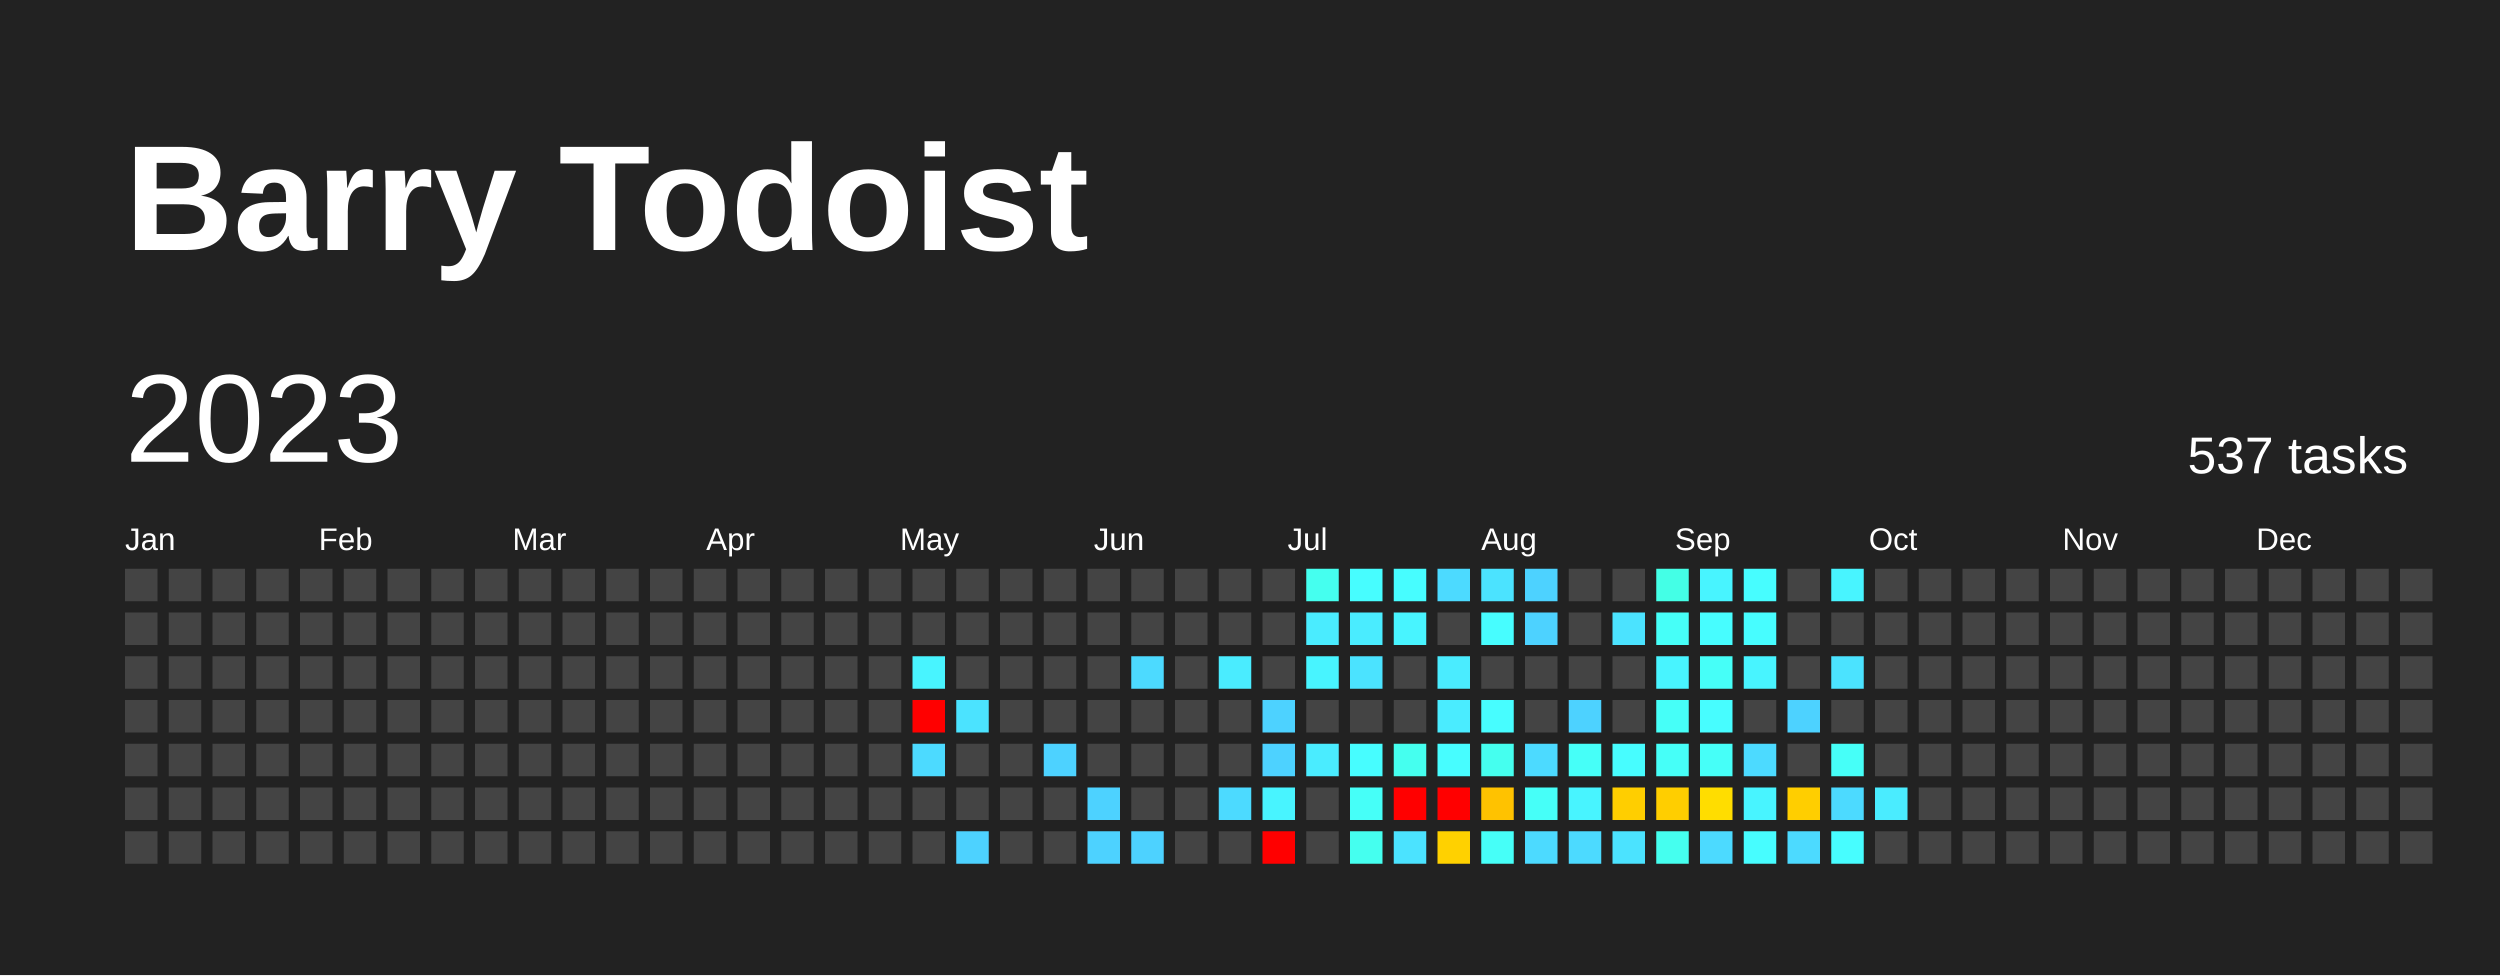
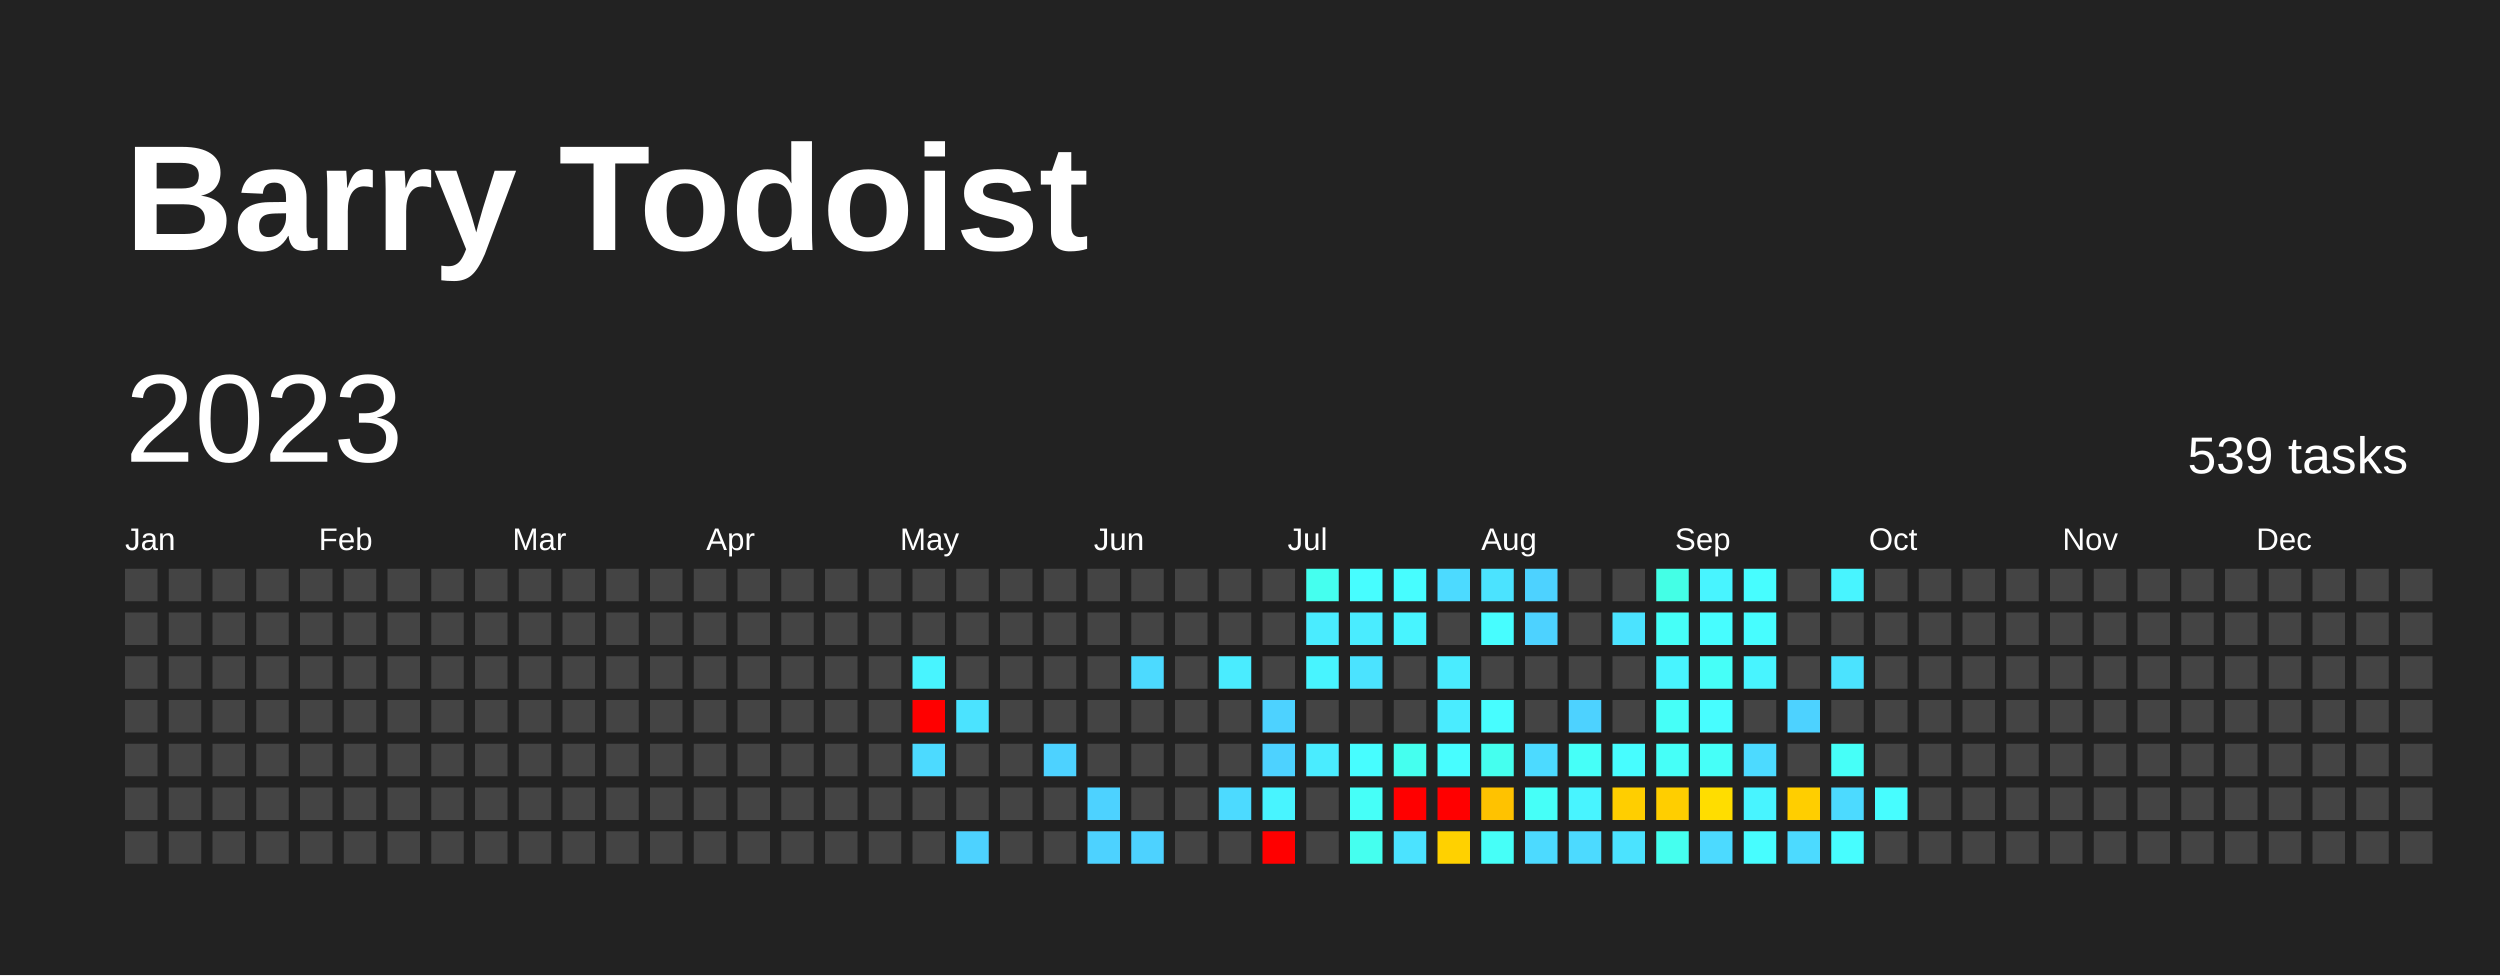
<svg xmlns="http://www.w3.org/2000/svg" baseProfile="full" height="78mm" version="1.1" viewBox="0,0,200,78" width="200mm">
  <defs />
  <rect fill="#222222" height="78" width="200" x="0" y="0" />
  <text fill="#FFFFFF" style="font-size:12px; font-family:Arial; font-weight:bold;" x="10" y="20">Barry Todoist</text>
  <text dominant-baseline="hanging" fill="#FFFFFF" style="font-size:10.0px; font-family:Arial;" x="10" y="30">2023</text>
-   <text dominant-baseline="hanging" fill="#FFFFFF" style="font-size:4.125px; font-family:Arial;" x="175" y="35">537 tasks</text>
+   <text dominant-baseline="hanging" fill="#FFFFFF" style="font-size:4.125px; font-family:Arial;" x="175" y="35">539 tasks</text>
  <text fill="#FFFFFF" style="font-size:2.5px; font-family:Arial" x="10.0" y="44">Jan</text>
  <text fill="#FFFFFF" style="font-size:2.5px; font-family:Arial" x="25.5" y="44">Feb</text>
  <text fill="#FFFFFF" style="font-size:2.5px; font-family:Arial" x="41.0" y="44">Mar</text>
  <text fill="#FFFFFF" style="font-size:2.5px; font-family:Arial" x="56.5" y="44">Apr</text>
  <text fill="#FFFFFF" style="font-size:2.5px; font-family:Arial" x="72.0" y="44">May</text>
  <text fill="#FFFFFF" style="font-size:2.5px; font-family:Arial" x="87.5" y="44">Jun</text>
  <text fill="#FFFFFF" style="font-size:2.5px; font-family:Arial" x="103.0" y="44">Jul</text>
  <text fill="#FFFFFF" style="font-size:2.5px; font-family:Arial" x="118.5" y="44">Aug</text>
  <text fill="#FFFFFF" style="font-size:2.5px; font-family:Arial" x="134.0" y="44">Sep</text>
  <text fill="#FFFFFF" style="font-size:2.5px; font-family:Arial" x="149.5" y="44">Oct</text>
  <text fill="#FFFFFF" style="font-size:2.5px; font-family:Arial" x="165.0" y="44">Nov</text>
  <text fill="#FFFFFF" style="font-size:2.5px; font-family:Arial" x="180.5" y="44">Dec</text>
  <rect fill="#444444" height="2.6" width="2.6" x="10.0" y="45.5" />
  <rect fill="#444444" height="2.6" width="2.6" x="10.0" y="49.0" />
  <rect fill="#444444" height="2.6" width="2.6" x="10.0" y="52.5" />
  <rect fill="#444444" height="2.6" width="2.6" x="10.0" y="56.0" />
  <rect fill="#444444" height="2.6" width="2.6" x="10.0" y="59.5" />
  <rect fill="#444444" height="2.6" width="2.6" x="10.0" y="63.0" />
  <rect fill="#444444" height="2.6" width="2.6" x="10.0" y="66.5" />
  <rect fill="#444444" height="2.6" width="2.6" x="13.5" y="45.5" />
  <rect fill="#444444" height="2.6" width="2.6" x="13.5" y="49.0" />
  <rect fill="#444444" height="2.6" width="2.6" x="13.5" y="52.5" />
  <rect fill="#444444" height="2.6" width="2.6" x="13.5" y="56.0" />
  <rect fill="#444444" height="2.6" width="2.6" x="13.5" y="59.5" />
  <rect fill="#444444" height="2.6" width="2.6" x="13.5" y="63.0" />
  <rect fill="#444444" height="2.6" width="2.6" x="13.5" y="66.5" />
  <rect fill="#444444" height="2.6" width="2.6" x="17.0" y="45.5" />
  <rect fill="#444444" height="2.6" width="2.6" x="17.0" y="49.0" />
  <rect fill="#444444" height="2.6" width="2.6" x="17.0" y="52.5" />
  <rect fill="#444444" height="2.6" width="2.6" x="17.0" y="56.0" />
  <rect fill="#444444" height="2.6" width="2.6" x="17.0" y="59.5" />
  <rect fill="#444444" height="2.6" width="2.6" x="17.0" y="63.0" />
  <rect fill="#444444" height="2.6" width="2.6" x="17.0" y="66.5" />
  <rect fill="#444444" height="2.6" width="2.6" x="20.5" y="45.5" />
  <rect fill="#444444" height="2.6" width="2.6" x="20.5" y="49.0" />
  <rect fill="#444444" height="2.6" width="2.6" x="20.5" y="52.5" />
  <rect fill="#444444" height="2.6" width="2.6" x="20.5" y="56.0" />
  <rect fill="#444444" height="2.6" width="2.6" x="20.5" y="59.5" />
  <rect fill="#444444" height="2.6" width="2.6" x="20.5" y="63.0" />
  <rect fill="#444444" height="2.6" width="2.6" x="20.5" y="66.5" />
  <rect fill="#444444" height="2.6" width="2.6" x="24.0" y="45.5" />
  <rect fill="#444444" height="2.6" width="2.6" x="24.0" y="49.0" />
  <rect fill="#444444" height="2.6" width="2.6" x="24.0" y="52.5" />
  <rect fill="#444444" height="2.6" width="2.6" x="24.0" y="56.0" />
  <rect fill="#444444" height="2.6" width="2.6" x="24.0" y="59.5" />
  <rect fill="#444444" height="2.6" width="2.6" x="24.0" y="63.0" />
  <rect fill="#444444" height="2.6" width="2.6" x="24.0" y="66.5" />
  <rect fill="#444444" height="2.6" width="2.6" x="27.5" y="45.5" />
  <rect fill="#444444" height="2.6" width="2.6" x="27.5" y="49.0" />
  <rect fill="#444444" height="2.6" width="2.6" x="27.5" y="52.5" />
  <rect fill="#444444" height="2.6" width="2.6" x="27.5" y="56.0" />
  <rect fill="#444444" height="2.6" width="2.6" x="27.5" y="59.5" />
  <rect fill="#444444" height="2.6" width="2.6" x="27.5" y="63.0" />
  <rect fill="#444444" height="2.6" width="2.6" x="27.5" y="66.5" />
  <rect fill="#444444" height="2.6" width="2.6" x="31.0" y="45.5" />
  <rect fill="#444444" height="2.6" width="2.6" x="31.0" y="49.0" />
  <rect fill="#444444" height="2.6" width="2.6" x="31.0" y="52.5" />
  <rect fill="#444444" height="2.6" width="2.6" x="31.0" y="56.0" />
  <rect fill="#444444" height="2.6" width="2.6" x="31.0" y="59.5" />
  <rect fill="#444444" height="2.6" width="2.6" x="31.0" y="63.0" />
  <rect fill="#444444" height="2.6" width="2.6" x="31.0" y="66.5" />
  <rect fill="#444444" height="2.6" width="2.6" x="34.5" y="45.5" />
  <rect fill="#444444" height="2.6" width="2.6" x="34.5" y="49.0" />
  <rect fill="#444444" height="2.6" width="2.6" x="34.5" y="52.5" />
  <rect fill="#444444" height="2.6" width="2.6" x="34.5" y="56.0" />
  <rect fill="#444444" height="2.6" width="2.6" x="34.5" y="59.5" />
  <rect fill="#444444" height="2.6" width="2.6" x="34.5" y="63.0" />
  <rect fill="#444444" height="2.6" width="2.6" x="34.5" y="66.5" />
  <rect fill="#444444" height="2.6" width="2.6" x="38.0" y="45.5" />
  <rect fill="#444444" height="2.6" width="2.6" x="38.0" y="49.0" />
  <rect fill="#444444" height="2.6" width="2.6" x="38.0" y="52.5" />
  <rect fill="#444444" height="2.6" width="2.6" x="38.0" y="56.0" />
  <rect fill="#444444" height="2.6" width="2.6" x="38.0" y="59.5" />
  <rect fill="#444444" height="2.6" width="2.6" x="38.0" y="63.0" />
  <rect fill="#444444" height="2.6" width="2.6" x="38.0" y="66.5" />
  <rect fill="#444444" height="2.6" width="2.6" x="41.5" y="45.5" />
  <rect fill="#444444" height="2.6" width="2.6" x="41.5" y="49.0" />
  <rect fill="#444444" height="2.6" width="2.6" x="41.5" y="52.5" />
  <rect fill="#444444" height="2.6" width="2.6" x="41.5" y="56.0" />
  <rect fill="#444444" height="2.6" width="2.6" x="41.5" y="59.5" />
  <rect fill="#444444" height="2.6" width="2.6" x="41.5" y="63.0" />
  <rect fill="#444444" height="2.6" width="2.6" x="41.5" y="66.5" />
  <rect fill="#444444" height="2.6" width="2.6" x="45.0" y="45.5" />
  <rect fill="#444444" height="2.6" width="2.6" x="45.0" y="49.0" />
  <rect fill="#444444" height="2.6" width="2.6" x="45.0" y="52.5" />
  <rect fill="#444444" height="2.6" width="2.6" x="45.0" y="56.0" />
  <rect fill="#444444" height="2.6" width="2.6" x="45.0" y="59.5" />
  <rect fill="#444444" height="2.6" width="2.6" x="45.0" y="63.0" />
  <rect fill="#444444" height="2.6" width="2.6" x="45.0" y="66.5" />
  <rect fill="#444444" height="2.6" width="2.6" x="48.5" y="45.5" />
  <rect fill="#444444" height="2.6" width="2.6" x="48.5" y="49.0" />
  <rect fill="#444444" height="2.6" width="2.6" x="48.5" y="52.5" />
  <rect fill="#444444" height="2.6" width="2.6" x="48.5" y="56.0" />
  <rect fill="#444444" height="2.6" width="2.6" x="48.5" y="59.5" />
  <rect fill="#444444" height="2.6" width="2.6" x="48.5" y="63.0" />
  <rect fill="#444444" height="2.6" width="2.6" x="48.5" y="66.5" />
  <rect fill="#444444" height="2.6" width="2.6" x="52.0" y="45.5" />
  <rect fill="#444444" height="2.6" width="2.6" x="52.0" y="49.0" />
  <rect fill="#444444" height="2.6" width="2.6" x="52.0" y="52.5" />
  <rect fill="#444444" height="2.6" width="2.6" x="52.0" y="56.0" />
  <rect fill="#444444" height="2.6" width="2.6" x="52.0" y="59.5" />
  <rect fill="#444444" height="2.6" width="2.6" x="52.0" y="63.0" />
  <rect fill="#444444" height="2.6" width="2.6" x="52.0" y="66.5" />
  <rect fill="#444444" height="2.6" width="2.6" x="55.5" y="45.5" />
  <rect fill="#444444" height="2.6" width="2.6" x="55.5" y="49.0" />
  <rect fill="#444444" height="2.6" width="2.6" x="55.5" y="52.5" />
  <rect fill="#444444" height="2.6" width="2.6" x="55.5" y="56.0" />
  <rect fill="#444444" height="2.6" width="2.6" x="55.5" y="59.5" />
  <rect fill="#444444" height="2.6" width="2.6" x="55.5" y="63.0" />
  <rect fill="#444444" height="2.6" width="2.6" x="55.5" y="66.5" />
  <rect fill="#444444" height="2.6" width="2.6" x="59.0" y="45.5" />
  <rect fill="#444444" height="2.6" width="2.6" x="59.0" y="49.0" />
  <rect fill="#444444" height="2.6" width="2.6" x="59.0" y="52.5" />
  <rect fill="#444444" height="2.6" width="2.6" x="59.0" y="56.0" />
  <rect fill="#444444" height="2.6" width="2.6" x="59.0" y="59.5" />
  <rect fill="#444444" height="2.6" width="2.6" x="59.0" y="63.0" />
  <rect fill="#444444" height="2.6" width="2.6" x="59.0" y="66.5" />
  <rect fill="#444444" height="2.6" width="2.6" x="62.5" y="45.5" />
  <rect fill="#444444" height="2.6" width="2.6" x="62.5" y="49.0" />
  <rect fill="#444444" height="2.6" width="2.6" x="62.5" y="52.5" />
  <rect fill="#444444" height="2.6" width="2.6" x="62.5" y="56.0" />
  <rect fill="#444444" height="2.6" width="2.6" x="62.5" y="59.5" />
  <rect fill="#444444" height="2.6" width="2.6" x="62.5" y="63.0" />
  <rect fill="#444444" height="2.6" width="2.6" x="62.5" y="66.5" />
  <rect fill="#444444" height="2.6" width="2.6" x="66.0" y="45.5" />
  <rect fill="#444444" height="2.6" width="2.6" x="66.0" y="49.0" />
  <rect fill="#444444" height="2.6" width="2.6" x="66.0" y="52.5" />
  <rect fill="#444444" height="2.6" width="2.6" x="66.0" y="56.0" />
  <rect fill="#444444" height="2.6" width="2.6" x="66.0" y="59.5" />
  <rect fill="#444444" height="2.6" width="2.6" x="66.0" y="63.0" />
  <rect fill="#444444" height="2.6" width="2.6" x="66.0" y="66.5" />
  <rect fill="#444444" height="2.6" width="2.6" x="69.5" y="45.5" />
  <rect fill="#444444" height="2.6" width="2.6" x="69.5" y="49.0" />
  <rect fill="#444444" height="2.6" width="2.6" x="69.5" y="52.5" />
  <rect fill="#444444" height="2.6" width="2.6" x="69.5" y="56.0" />
  <rect fill="#444444" height="2.6" width="2.6" x="69.5" y="59.5" />
  <rect fill="#444444" height="2.6" width="2.6" x="69.5" y="63.0" />
  <rect fill="#444444" height="2.6" width="2.6" x="69.5" y="66.5" />
  <rect fill="#444444" height="2.6" width="2.6" x="73.0" y="45.5" />
  <rect fill="#444444" height="2.6" width="2.6" x="73.0" y="49.0" />
  <rect fill="#48f4ff" height="2.6" width="2.6" x="73.0" y="52.5" />
  <rect fill="red" height="2.6" width="2.6" x="73.0" y="56.0" />
  <rect fill="#4cdaff" height="2.6" width="2.6" x="73.0" y="59.5" />
  <rect fill="#444444" height="2.6" width="2.6" x="73.0" y="63.0" />
  <rect fill="#444444" height="2.6" width="2.6" x="73.0" y="66.5" />
  <rect fill="#444444" height="2.6" width="2.6" x="76.5" y="45.5" />
  <rect fill="#444444" height="2.6" width="2.6" x="76.5" y="49.0" />
  <rect fill="#444444" height="2.6" width="2.6" x="76.5" y="52.5" />
  <rect fill="#4be3ff" height="2.6" width="2.6" x="76.5" y="56.0" />
  <rect fill="#444444" height="2.6" width="2.6" x="76.5" y="59.5" />
  <rect fill="#444444" height="2.6" width="2.6" x="76.5" y="63.0" />
  <rect fill="#4dd2ff" height="2.6" width="2.6" x="76.5" y="66.5" />
  <rect fill="#444444" height="2.6" width="2.6" x="80.0" y="45.5" />
  <rect fill="#444444" height="2.6" width="2.6" x="80.0" y="49.0" />
  <rect fill="#444444" height="2.6" width="2.6" x="80.0" y="52.5" />
  <rect fill="#444444" height="2.6" width="2.6" x="80.0" y="56.0" />
  <rect fill="#444444" height="2.6" width="2.6" x="80.0" y="59.5" />
  <rect fill="#444444" height="2.6" width="2.6" x="80.0" y="63.0" />
  <rect fill="#444444" height="2.6" width="2.6" x="80.0" y="66.5" />
  <rect fill="#444444" height="2.6" width="2.6" x="83.5" y="45.5" />
  <rect fill="#444444" height="2.6" width="2.6" x="83.5" y="49.0" />
  <rect fill="#444444" height="2.6" width="2.6" x="83.5" y="52.5" />
  <rect fill="#444444" height="2.6" width="2.6" x="83.5" y="56.0" />
  <rect fill="#4dd2ff" height="2.6" width="2.6" x="83.5" y="59.5" />
  <rect fill="#444444" height="2.6" width="2.6" x="83.5" y="63.0" />
  <rect fill="#444444" height="2.6" width="2.6" x="83.5" y="66.5" />
  <rect fill="#444444" height="2.6" width="2.6" x="87.0" y="45.5" />
  <rect fill="#444444" height="2.6" width="2.6" x="87.0" y="49.0" />
  <rect fill="#444444" height="2.6" width="2.6" x="87.0" y="52.5" />
  <rect fill="#444444" height="2.6" width="2.6" x="87.0" y="56.0" />
  <rect fill="#444444" height="2.6" width="2.6" x="87.0" y="59.5" />
  <rect fill="#4dd2ff" height="2.6" width="2.6" x="87.0" y="63.0" />
  <rect fill="#4dd2ff" height="2.6" width="2.6" x="87.0" y="66.5" />
  <rect fill="#444444" height="2.6" width="2.6" x="90.5" y="45.5" />
  <rect fill="#444444" height="2.6" width="2.6" x="90.5" y="49.0" />
  <rect fill="#4cdaff" height="2.6" width="2.6" x="90.5" y="52.5" />
  <rect fill="#444444" height="2.6" width="2.6" x="90.5" y="56.0" />
  <rect fill="#444444" height="2.6" width="2.6" x="90.5" y="59.5" />
  <rect fill="#444444" height="2.6" width="2.6" x="90.5" y="63.0" />
  <rect fill="#4dd2ff" height="2.6" width="2.6" x="90.5" y="66.5" />
  <rect fill="#444444" height="2.6" width="2.6" x="94.0" y="45.5" />
  <rect fill="#444444" height="2.6" width="2.6" x="94.0" y="49.0" />
  <rect fill="#444444" height="2.6" width="2.6" x="94.0" y="52.5" />
  <rect fill="#444444" height="2.6" width="2.6" x="94.0" y="56.0" />
  <rect fill="#444444" height="2.6" width="2.6" x="94.0" y="59.5" />
  <rect fill="#444444" height="2.6" width="2.6" x="94.0" y="63.0" />
  <rect fill="#444444" height="2.6" width="2.6" x="94.0" y="66.5" />
  <rect fill="#444444" height="2.6" width="2.6" x="97.5" y="45.5" />
  <rect fill="#444444" height="2.6" width="2.6" x="97.5" y="49.0" />
  <rect fill="#4aecff" height="2.6" width="2.6" x="97.5" y="52.5" />
  <rect fill="#444444" height="2.6" width="2.6" x="97.5" y="56.0" />
  <rect fill="#444444" height="2.6" width="2.6" x="97.5" y="59.5" />
  <rect fill="#4cdaff" height="2.6" width="2.6" x="97.5" y="63.0" />
  <rect fill="#444444" height="2.6" width="2.6" x="97.5" y="66.5" />
  <rect fill="#444444" height="2.6" width="2.6" x="101.0" y="45.5" />
  <rect fill="#444444" height="2.6" width="2.6" x="101.0" y="49.0" />
  <rect fill="#444444" height="2.6" width="2.6" x="101.0" y="52.5" />
  <rect fill="#4dd2ff" height="2.6" width="2.6" x="101.0" y="56.0" />
  <rect fill="#4dd2ff" height="2.6" width="2.6" x="101.0" y="59.5" />
  <rect fill="#48f4ff" height="2.6" width="2.6" x="101.0" y="63.0" />
  <rect fill="red" height="2.6" width="2.6" x="101.0" y="66.5" />
  <rect fill="#45ffef" height="2.6" width="2.6" x="104.5" y="45.5" />
  <rect fill="#4aecff" height="2.6" width="2.6" x="104.5" y="49.0" />
  <rect fill="#48f4ff" height="2.6" width="2.6" x="104.5" y="52.5" />
  <rect fill="#444444" height="2.6" width="2.6" x="104.5" y="56.0" />
  <rect fill="#4aecff" height="2.6" width="2.6" x="104.5" y="59.5" />
  <rect fill="#444444" height="2.6" width="2.6" x="104.5" y="63.0" />
  <rect fill="#444444" height="2.6" width="2.6" x="104.5" y="66.5" />
  <rect fill="#47fdff" height="2.6" width="2.6" x="108.0" y="45.5" />
  <rect fill="#4aecff" height="2.6" width="2.6" x="108.0" y="49.0" />
  <rect fill="#4be3ff" height="2.6" width="2.6" x="108.0" y="52.5" />
  <rect fill="#444444" height="2.6" width="2.6" x="108.0" y="56.0" />
  <rect fill="#47fdff" height="2.6" width="2.6" x="108.0" y="59.5" />
  <rect fill="#46fff8" height="2.6" width="2.6" x="108.0" y="63.0" />
  <rect fill="#45ffef" height="2.6" width="2.6" x="108.0" y="66.5" />
  <rect fill="#47fdff" height="2.6" width="2.6" x="111.5" y="45.5" />
  <rect fill="#48f4ff" height="2.6" width="2.6" x="111.5" y="49.0" />
  <rect fill="#444444" height="2.6" width="2.6" x="111.5" y="52.5" />
  <rect fill="#444444" height="2.6" width="2.6" x="111.5" y="56.0" />
  <rect fill="#45ffef" height="2.6" width="2.6" x="111.5" y="59.5" />
  <rect fill="red" height="2.6" width="2.6" x="111.5" y="63.0" />
  <rect fill="#4be3ff" height="2.6" width="2.6" x="111.5" y="66.5" />
  <rect fill="#4cdaff" height="2.6" width="2.6" x="115.0" y="45.5" />
  <rect fill="#444444" height="2.6" width="2.6" x="115.0" y="49.0" />
  <rect fill="#4aecff" height="2.6" width="2.6" x="115.0" y="52.5" />
  <rect fill="#4aecff" height="2.6" width="2.6" x="115.0" y="56.0" />
  <rect fill="#47fdff" height="2.6" width="2.6" x="115.0" y="59.5" />
  <rect fill="red" height="2.6" width="2.6" x="115.0" y="63.0" />
  <rect fill="#ffd100" height="2.6" width="2.6" x="115.0" y="66.5" />
  <rect fill="#4be3ff" height="2.6" width="2.6" x="118.5" y="45.5" />
  <rect fill="#47fdff" height="2.6" width="2.6" x="118.5" y="49.0" />
  <rect fill="#444444" height="2.6" width="2.6" x="118.5" y="52.5" />
  <rect fill="#47fdff" height="2.6" width="2.6" x="118.5" y="56.0" />
  <rect fill="#45ffef" height="2.6" width="2.6" x="118.5" y="59.5" />
  <rect fill="#ffc200" height="2.6" width="2.6" x="118.5" y="63.0" />
  <rect fill="#46fff8" height="2.6" width="2.6" x="118.5" y="66.5" />
  <rect fill="#4dd2ff" height="2.6" width="2.6" x="122.0" y="45.5" />
  <rect fill="#4dd2ff" height="2.6" width="2.6" x="122.0" y="49.0" />
  <rect fill="#444444" height="2.6" width="2.6" x="122.0" y="52.5" />
  <rect fill="#444444" height="2.6" width="2.6" x="122.0" y="56.0" />
  <rect fill="#4cdaff" height="2.6" width="2.6" x="122.0" y="59.5" />
  <rect fill="#46fff8" height="2.6" width="2.6" x="122.0" y="63.0" />
  <rect fill="#4cdaff" height="2.6" width="2.6" x="122.0" y="66.5" />
  <rect fill="#444444" height="2.6" width="2.6" x="125.5" y="45.5" />
  <rect fill="#444444" height="2.6" width="2.6" x="125.5" y="49.0" />
  <rect fill="#444444" height="2.6" width="2.6" x="125.5" y="52.5" />
  <rect fill="#4dd2ff" height="2.6" width="2.6" x="125.5" y="56.0" />
  <rect fill="#46fff8" height="2.6" width="2.6" x="125.5" y="59.5" />
  <rect fill="#48f4ff" height="2.6" width="2.6" x="125.5" y="63.0" />
  <rect fill="#4cdaff" height="2.6" width="2.6" x="125.5" y="66.5" />
  <rect fill="#444444" height="2.6" width="2.6" x="129.0" y="45.5" />
  <rect fill="#4be3ff" height="2.6" width="2.6" x="129.0" y="49.0" />
  <rect fill="#444444" height="2.6" width="2.6" x="129.0" y="52.5" />
  <rect fill="#444444" height="2.6" width="2.6" x="129.0" y="56.0" />
  <rect fill="#47fdff" height="2.6" width="2.6" x="129.0" y="59.5" />
  <rect fill="#ffce00" height="2.6" width="2.6" x="129.0" y="63.0" />
  <rect fill="#4be3ff" height="2.6" width="2.6" x="129.0" y="66.5" />
  <rect fill="#44ffe6" height="2.6" width="2.6" x="132.5" y="45.5" />
  <rect fill="#46fff8" height="2.6" width="2.6" x="132.5" y="49.0" />
  <rect fill="#48f4ff" height="2.6" width="2.6" x="132.5" y="52.5" />
  <rect fill="#46fff8" height="2.6" width="2.6" x="132.5" y="56.0" />
  <rect fill="#46fff8" height="2.6" width="2.6" x="132.5" y="59.5" />
  <rect fill="#ffce00" height="2.6" width="2.6" x="132.5" y="63.0" />
  <rect fill="#45ffef" height="2.6" width="2.6" x="132.5" y="66.5" />
  <rect fill="#48f4ff" height="2.6" width="2.6" x="136.0" y="45.5" />
  <rect fill="#47fdff" height="2.6" width="2.6" x="136.0" y="49.0" />
  <rect fill="#46fff8" height="2.6" width="2.6" x="136.0" y="52.5" />
  <rect fill="#47fdff" height="2.6" width="2.6" x="136.0" y="56.0" />
  <rect fill="#46fff8" height="2.6" width="2.6" x="136.0" y="59.5" />
  <rect fill="#ffdd00" height="2.6" width="2.6" x="136.0" y="63.0" />
  <rect fill="#4cdaff" height="2.6" width="2.6" x="136.0" y="66.5" />
  <rect fill="#47fdff" height="2.6" width="2.6" x="139.5" y="45.5" />
  <rect fill="#47fdff" height="2.6" width="2.6" x="139.5" y="49.0" />
  <rect fill="#48f4ff" height="2.6" width="2.6" x="139.5" y="52.5" />
  <rect fill="#444444" height="2.6" width="2.6" x="139.5" y="56.0" />
  <rect fill="#4cdaff" height="2.6" width="2.6" x="139.5" y="59.5" />
  <rect fill="#48f4ff" height="2.6" width="2.6" x="139.5" y="63.0" />
  <rect fill="#47fdff" height="2.6" width="2.6" x="139.5" y="66.5" />
  <rect fill="#444444" height="2.6" width="2.6" x="143.0" y="45.5" />
  <rect fill="#444444" height="2.6" width="2.6" x="143.0" y="49.0" />
  <rect fill="#444444" height="2.6" width="2.6" x="143.0" y="52.5" />
  <rect fill="#4dd2ff" height="2.6" width="2.6" x="143.0" y="56.0" />
  <rect fill="#444444" height="2.6" width="2.6" x="143.0" y="59.5" />
  <rect fill="#ffce00" height="2.6" width="2.6" x="143.0" y="63.0" />
  <rect fill="#4cdaff" height="2.6" width="2.6" x="143.0" y="66.5" />
  <rect fill="#48f4ff" height="2.6" width="2.6" x="146.5" y="45.5" />
  <rect fill="#444444" height="2.6" width="2.6" x="146.5" y="49.0" />
  <rect fill="#4be3ff" height="2.6" width="2.6" x="146.5" y="52.5" />
  <rect fill="#444444" height="2.6" width="2.6" x="146.5" y="56.0" />
  <rect fill="#46fff8" height="2.6" width="2.6" x="146.5" y="59.5" />
  <rect fill="#4cdaff" height="2.6" width="2.6" x="146.5" y="63.0" />
  <rect fill="#47fdff" height="2.6" width="2.6" x="146.5" y="66.5" />
  <rect fill="#444444" height="2.6" width="2.6" x="150.0" y="45.5" />
  <rect fill="#444444" height="2.6" width="2.6" x="150.0" y="49.0" />
  <rect fill="#444444" height="2.6" width="2.6" x="150.0" y="52.5" />
  <rect fill="#444444" height="2.6" width="2.6" x="150.0" y="56.0" />
  <rect fill="#444444" height="2.6" width="2.6" x="150.0" y="59.5" />
-   <rect fill="#4aecff" height="2.6" width="2.6" x="150.0" y="63.0" />
+   <rect fill="#47fdff" height="2.6" width="2.6" x="150.0" y="63.0" />
  <rect fill="#444444" height="2.6" width="2.6" x="150.0" y="66.5" />
  <rect fill="#444444" height="2.6" width="2.6" x="153.5" y="45.5" />
  <rect fill="#444444" height="2.6" width="2.6" x="153.5" y="49.0" />
  <rect fill="#444444" height="2.6" width="2.6" x="153.5" y="52.5" />
  <rect fill="#444444" height="2.6" width="2.6" x="153.5" y="56.0" />
  <rect fill="#444444" height="2.6" width="2.6" x="153.5" y="59.5" />
  <rect fill="#444444" height="2.6" width="2.6" x="153.5" y="63.0" />
  <rect fill="#444444" height="2.6" width="2.6" x="153.5" y="66.5" />
  <rect fill="#444444" height="2.6" width="2.6" x="157.0" y="45.5" />
  <rect fill="#444444" height="2.6" width="2.6" x="157.0" y="49.0" />
  <rect fill="#444444" height="2.6" width="2.6" x="157.0" y="52.5" />
  <rect fill="#444444" height="2.6" width="2.6" x="157.0" y="56.0" />
  <rect fill="#444444" height="2.6" width="2.6" x="157.0" y="59.5" />
  <rect fill="#444444" height="2.6" width="2.6" x="157.0" y="63.0" />
  <rect fill="#444444" height="2.6" width="2.6" x="157.0" y="66.5" />
  <rect fill="#444444" height="2.6" width="2.6" x="160.5" y="45.5" />
  <rect fill="#444444" height="2.6" width="2.6" x="160.5" y="49.0" />
  <rect fill="#444444" height="2.6" width="2.6" x="160.5" y="52.5" />
  <rect fill="#444444" height="2.6" width="2.6" x="160.5" y="56.0" />
  <rect fill="#444444" height="2.6" width="2.6" x="160.5" y="59.5" />
  <rect fill="#444444" height="2.6" width="2.6" x="160.5" y="63.0" />
  <rect fill="#444444" height="2.6" width="2.6" x="160.5" y="66.5" />
  <rect fill="#444444" height="2.6" width="2.6" x="164.0" y="45.5" />
  <rect fill="#444444" height="2.6" width="2.6" x="164.0" y="49.0" />
  <rect fill="#444444" height="2.6" width="2.6" x="164.0" y="52.5" />
  <rect fill="#444444" height="2.6" width="2.6" x="164.0" y="56.0" />
  <rect fill="#444444" height="2.6" width="2.6" x="164.0" y="59.5" />
  <rect fill="#444444" height="2.6" width="2.6" x="164.0" y="63.0" />
  <rect fill="#444444" height="2.6" width="2.6" x="164.0" y="66.5" />
  <rect fill="#444444" height="2.6" width="2.6" x="167.5" y="45.5" />
  <rect fill="#444444" height="2.6" width="2.6" x="167.5" y="49.0" />
  <rect fill="#444444" height="2.6" width="2.6" x="167.5" y="52.5" />
  <rect fill="#444444" height="2.6" width="2.6" x="167.5" y="56.0" />
  <rect fill="#444444" height="2.6" width="2.6" x="167.5" y="59.5" />
  <rect fill="#444444" height="2.6" width="2.6" x="167.5" y="63.0" />
  <rect fill="#444444" height="2.6" width="2.6" x="167.5" y="66.5" />
  <rect fill="#444444" height="2.6" width="2.6" x="171.0" y="45.5" />
  <rect fill="#444444" height="2.6" width="2.6" x="171.0" y="49.0" />
  <rect fill="#444444" height="2.6" width="2.6" x="171.0" y="52.5" />
  <rect fill="#444444" height="2.6" width="2.6" x="171.0" y="56.0" />
  <rect fill="#444444" height="2.6" width="2.6" x="171.0" y="59.5" />
  <rect fill="#444444" height="2.6" width="2.6" x="171.0" y="63.0" />
  <rect fill="#444444" height="2.6" width="2.6" x="171.0" y="66.5" />
  <rect fill="#444444" height="2.6" width="2.6" x="174.5" y="45.5" />
  <rect fill="#444444" height="2.6" width="2.6" x="174.5" y="49.0" />
  <rect fill="#444444" height="2.6" width="2.6" x="174.5" y="52.5" />
  <rect fill="#444444" height="2.6" width="2.6" x="174.5" y="56.0" />
  <rect fill="#444444" height="2.6" width="2.6" x="174.5" y="59.5" />
  <rect fill="#444444" height="2.6" width="2.6" x="174.5" y="63.0" />
  <rect fill="#444444" height="2.6" width="2.6" x="174.5" y="66.5" />
  <rect fill="#444444" height="2.6" width="2.6" x="178.0" y="45.5" />
  <rect fill="#444444" height="2.6" width="2.6" x="178.0" y="49.0" />
  <rect fill="#444444" height="2.6" width="2.6" x="178.0" y="52.5" />
  <rect fill="#444444" height="2.6" width="2.6" x="178.0" y="56.0" />
  <rect fill="#444444" height="2.6" width="2.6" x="178.0" y="59.5" />
  <rect fill="#444444" height="2.6" width="2.6" x="178.0" y="63.0" />
  <rect fill="#444444" height="2.6" width="2.6" x="178.0" y="66.5" />
  <rect fill="#444444" height="2.6" width="2.6" x="181.5" y="45.5" />
  <rect fill="#444444" height="2.6" width="2.6" x="181.5" y="49.0" />
  <rect fill="#444444" height="2.6" width="2.6" x="181.5" y="52.5" />
  <rect fill="#444444" height="2.6" width="2.6" x="181.5" y="56.0" />
  <rect fill="#444444" height="2.6" width="2.6" x="181.5" y="59.5" />
  <rect fill="#444444" height="2.6" width="2.6" x="181.5" y="63.0" />
  <rect fill="#444444" height="2.6" width="2.6" x="181.5" y="66.5" />
  <rect fill="#444444" height="2.6" width="2.6" x="185.0" y="45.5" />
  <rect fill="#444444" height="2.6" width="2.6" x="185.0" y="49.0" />
  <rect fill="#444444" height="2.6" width="2.6" x="185.0" y="52.5" />
  <rect fill="#444444" height="2.6" width="2.6" x="185.0" y="56.0" />
  <rect fill="#444444" height="2.6" width="2.6" x="185.0" y="59.5" />
  <rect fill="#444444" height="2.6" width="2.6" x="185.0" y="63.0" />
  <rect fill="#444444" height="2.6" width="2.6" x="185.0" y="66.5" />
  <rect fill="#444444" height="2.6" width="2.6" x="188.5" y="45.5" />
  <rect fill="#444444" height="2.6" width="2.6" x="188.5" y="49.0" />
  <rect fill="#444444" height="2.6" width="2.6" x="188.5" y="52.5" />
  <rect fill="#444444" height="2.6" width="2.6" x="188.5" y="56.0" />
  <rect fill="#444444" height="2.6" width="2.6" x="188.5" y="59.5" />
  <rect fill="#444444" height="2.6" width="2.6" x="188.5" y="63.0" />
  <rect fill="#444444" height="2.6" width="2.6" x="188.5" y="66.5" />
  <rect fill="#444444" height="2.6" width="2.6" x="192.0" y="45.5" />
  <rect fill="#444444" height="2.6" width="2.6" x="192.0" y="49.0" />
  <rect fill="#444444" height="2.6" width="2.6" x="192.0" y="52.5" />
  <rect fill="#444444" height="2.6" width="2.6" x="192.0" y="56.0" />
  <rect fill="#444444" height="2.6" width="2.6" x="192.0" y="59.5" />
  <rect fill="#444444" height="2.6" width="2.6" x="192.0" y="63.0" />
  <rect fill="#444444" height="2.6" width="2.6" x="192.0" y="66.5" />
</svg>
